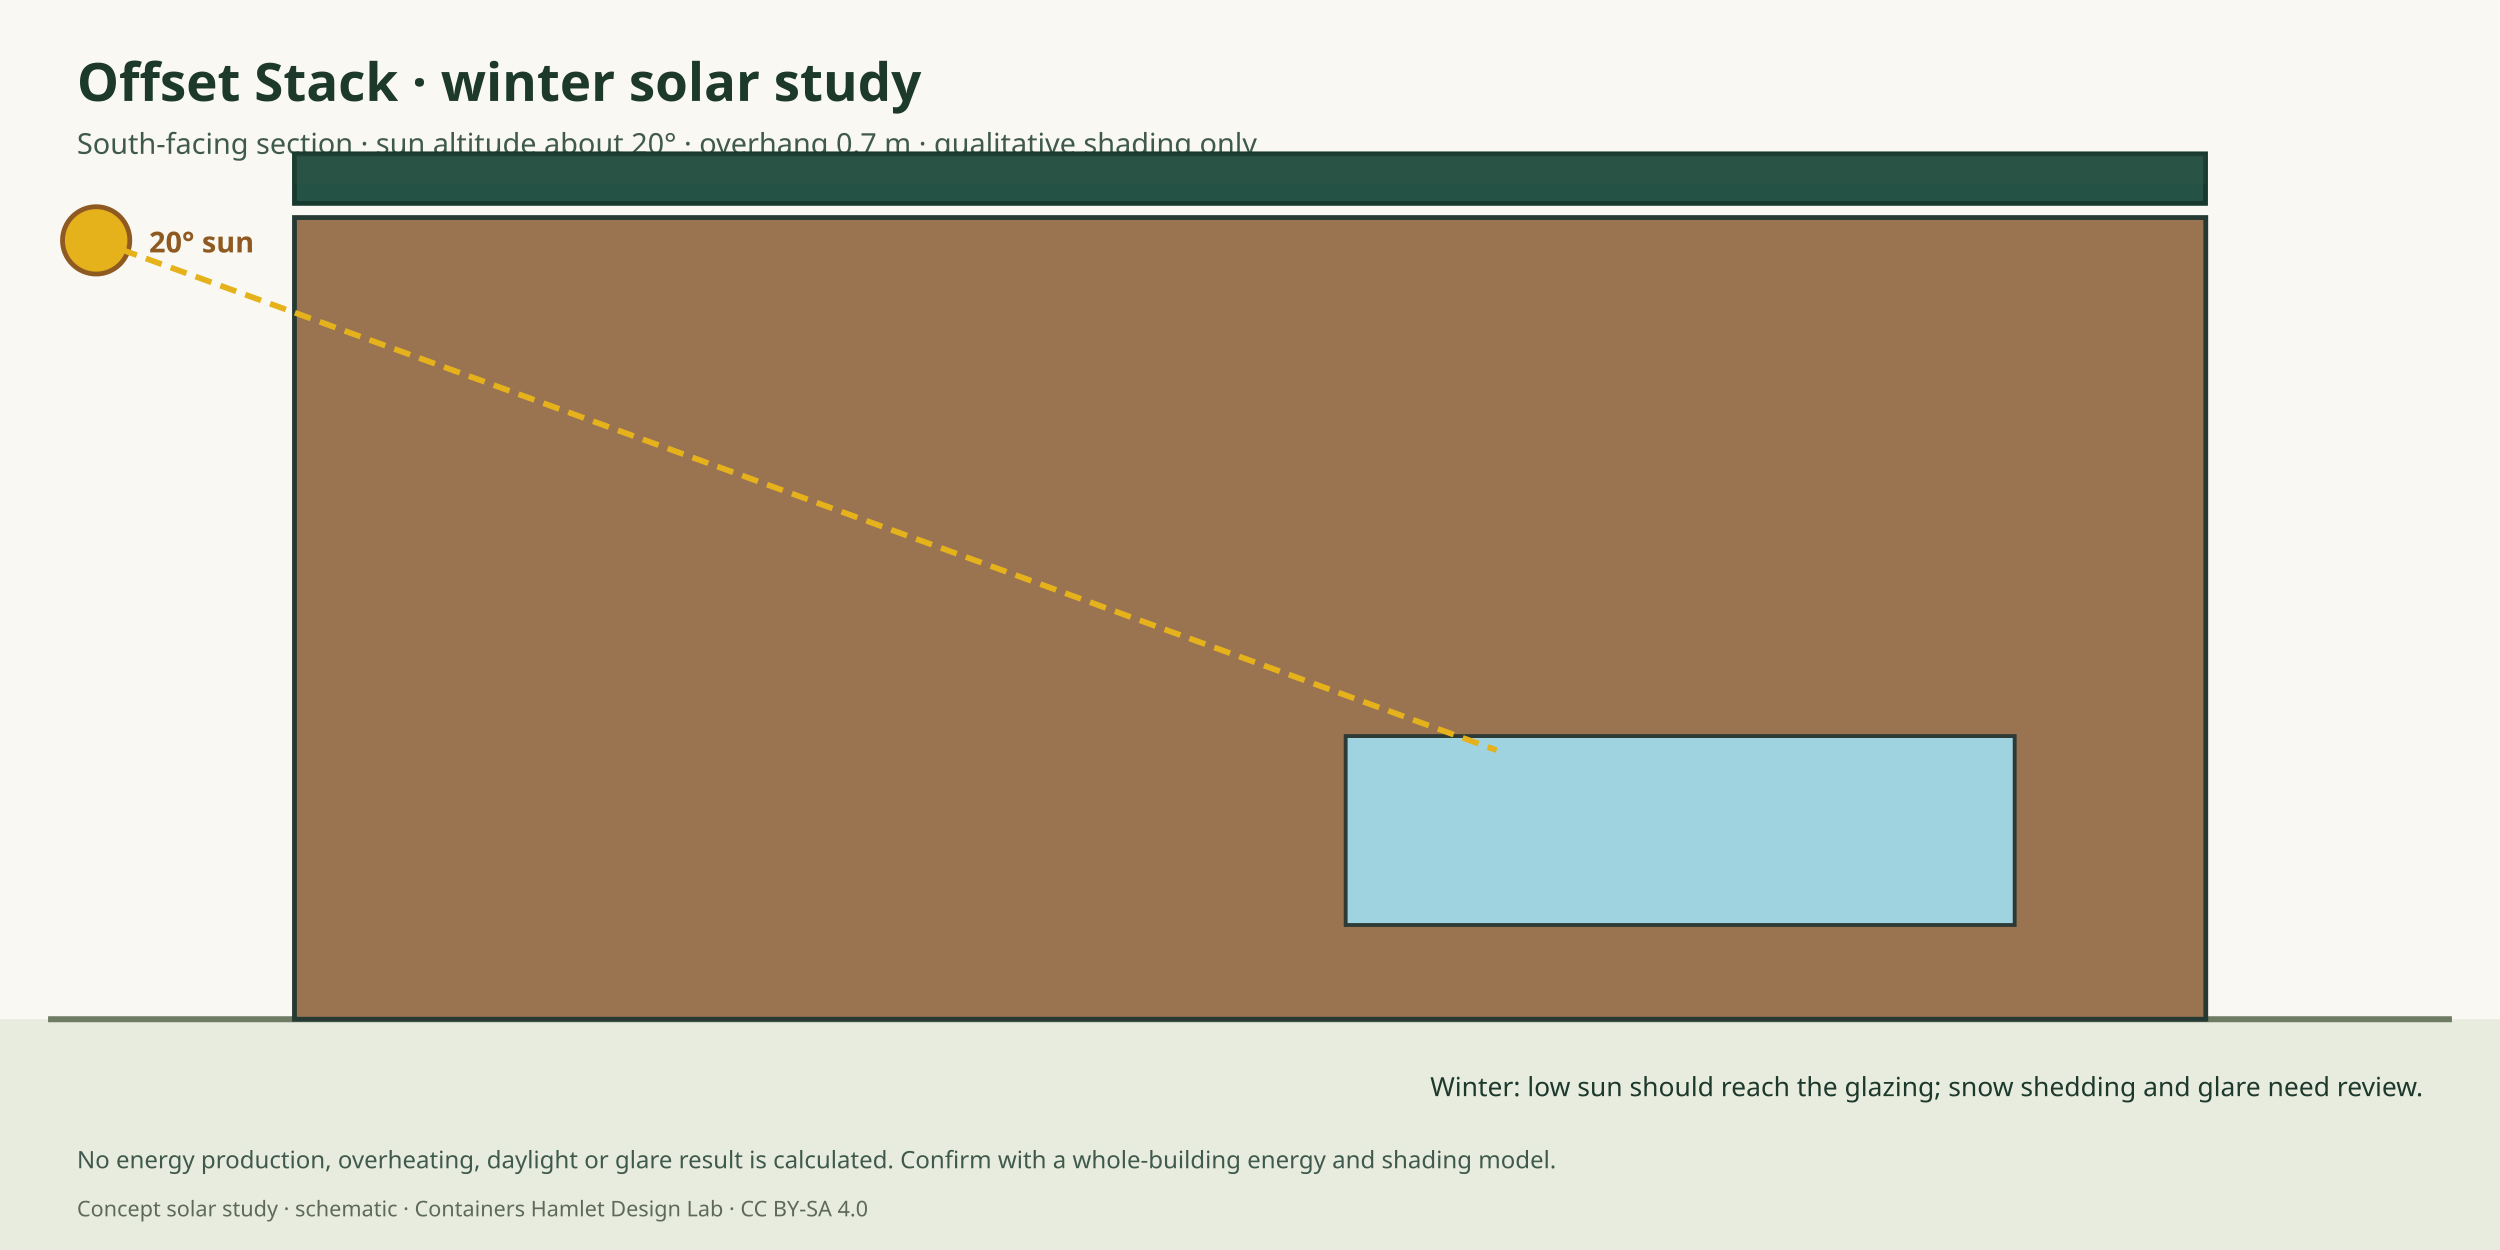
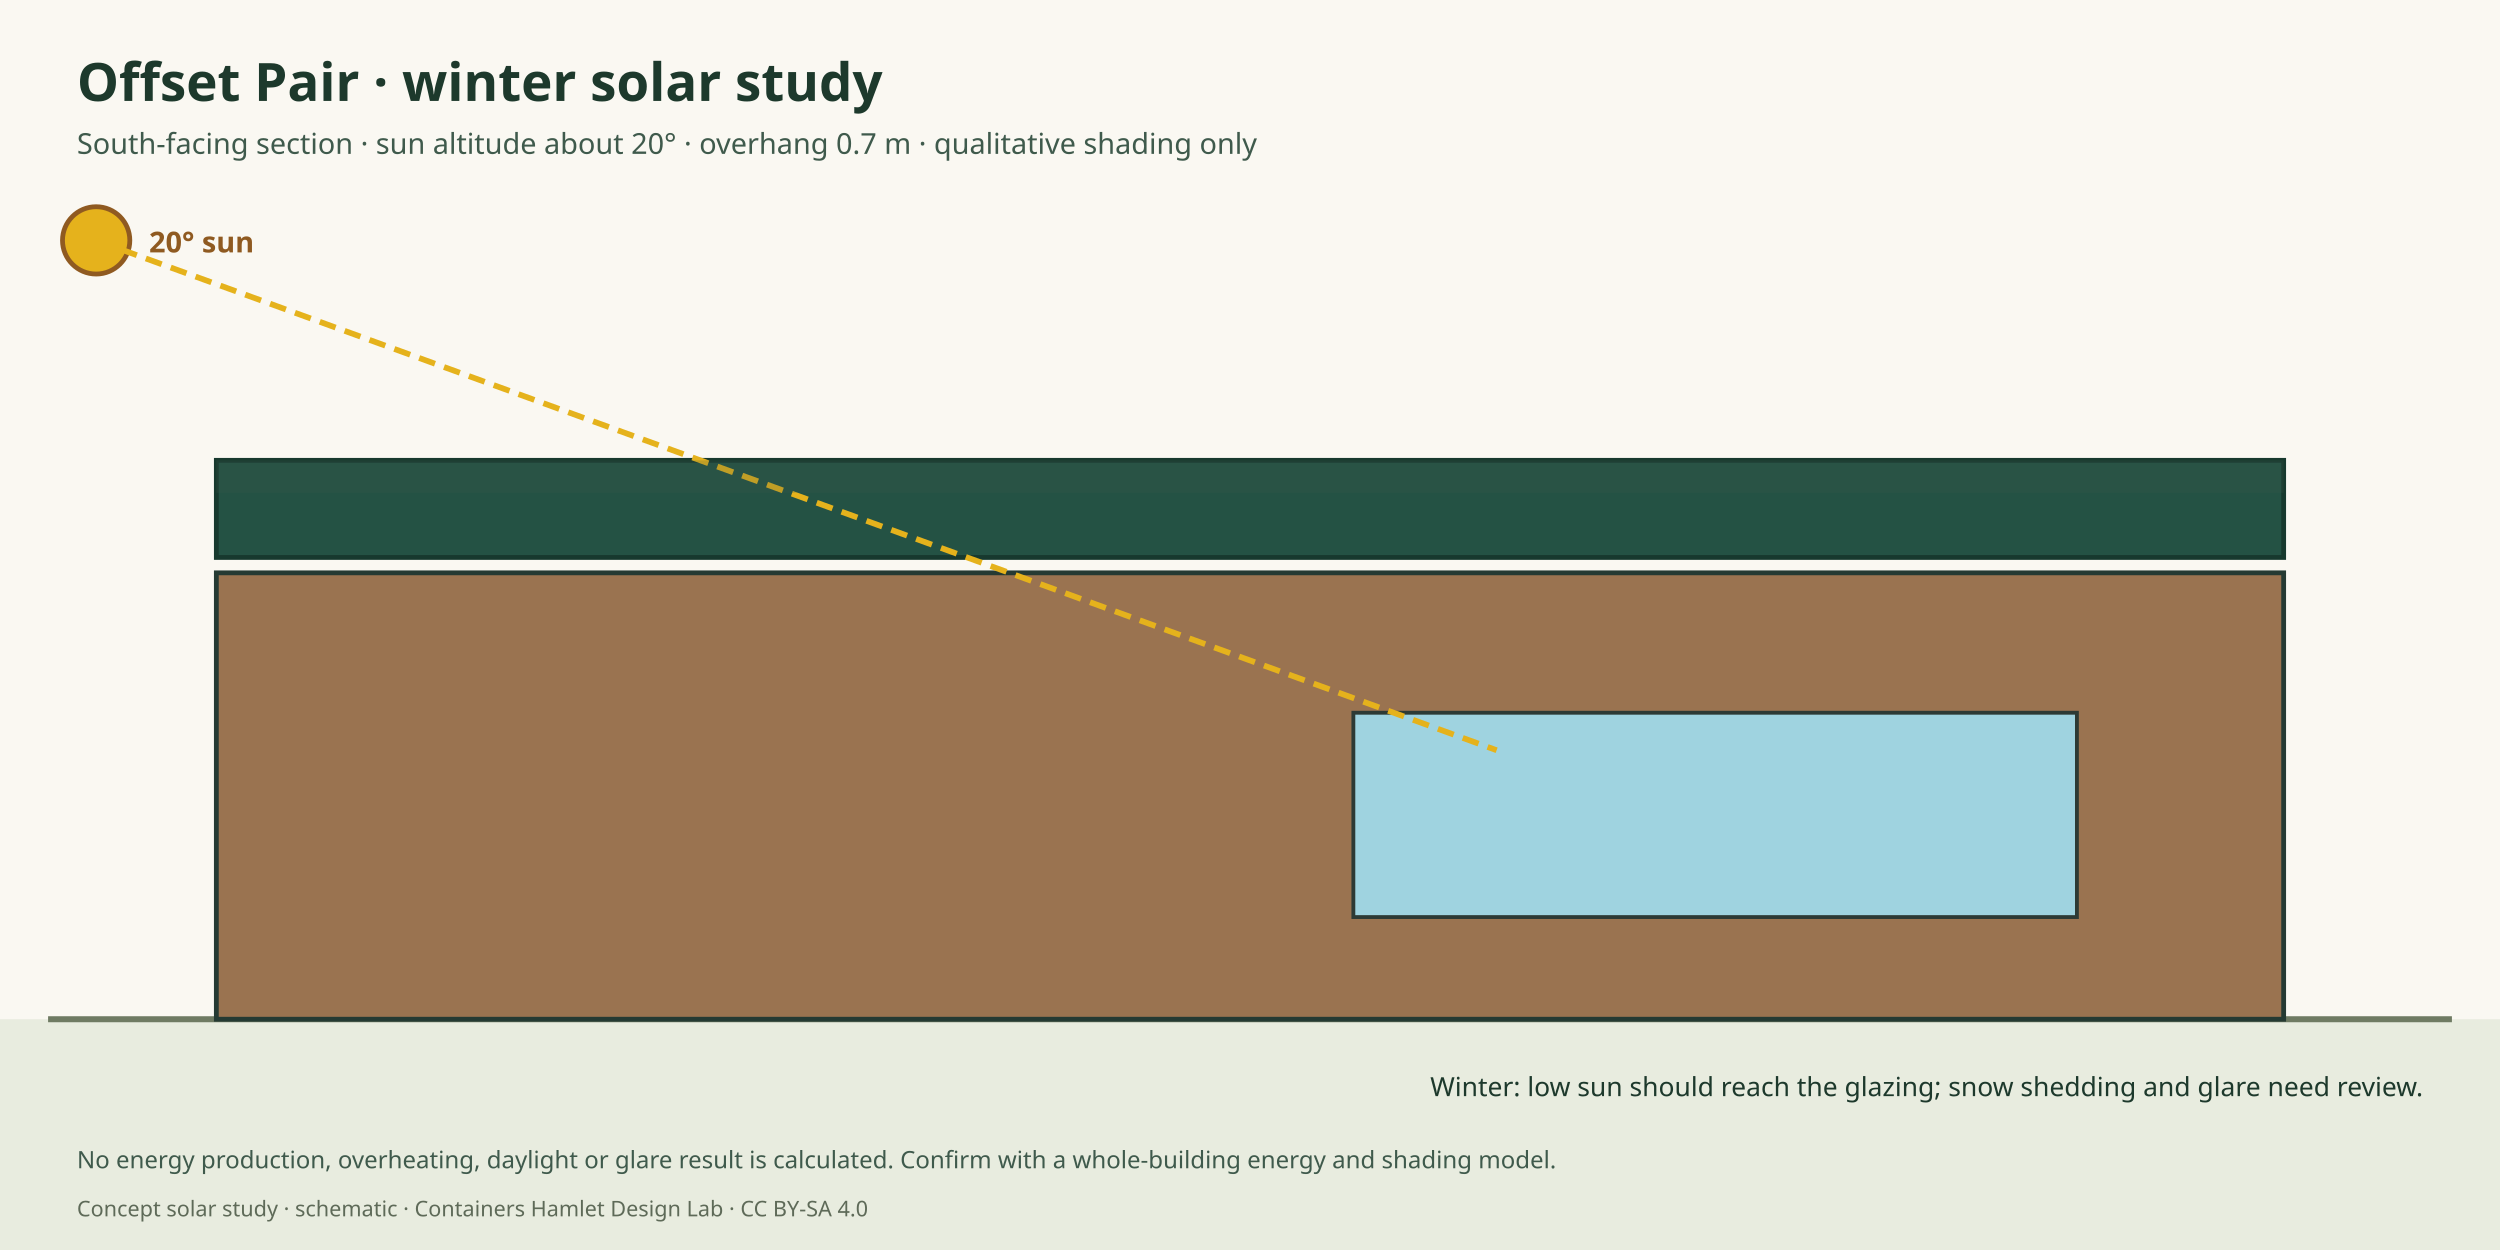
<svg xmlns="http://www.w3.org/2000/svg" viewBox="0 0 1040 520" role="img" aria-labelledby="concept-hamlet-offset-stack-solar-winter-t concept-hamlet-offset-stack-solar-winter-d">
  <rect width="1040" height="520" fill="#faf8f2" />
-   <text x="32" y="42" font-family="system-ui, sans-serif" font-size="22" font-weight="800" fill="#1d392c">Offset Stack · winter solar study</text>
+   <text x="32" y="42" font-family="system-ui, sans-serif" font-size="22" font-weight="800" fill="#1d392c">Offset Pair · winter solar study</text>
  <text x="32" y="64" font-family="system-ui, sans-serif" font-size="12" fill="#3f5a4c">South-facing section · sun altitude about 20° · overhang 0.7 m · qualitative shading only</text>
  <rect x="0" y="424" width="1040" height="96" fill="#e8ecdf" />
  <line x1="20" y1="424" x2="1020" y2="424" stroke="#6f7b63" stroke-width="2.5" />
-   <rect x="122.5" y="90.5" width="795.1" height="333.5" fill="#9a7350" stroke="#253a33" stroke-width="2" />
-   <rect x="559.8" y="306.2" width="278.3" height="78.6" fill="#9fd3e0" stroke="#2d3a35" stroke-width="1.6" />
-   <path d="M122.5 84.6L917.5 84.6L917.5 64L122.5 64Z" fill="#245244" stroke="#17392e" stroke-width="2" />
+   <rect x="90" y="238.3" width="860" height="185.7" fill="#9a7350" stroke="#253a33" stroke-width="2" />
+   <rect x="563" y="296.5" width="301" height="85" fill="#9fd3e0" stroke="#2d3a35" stroke-width="1.6" />
+   <path d="M90 231.9L950 231.9L950 191.5L90 191.5Z" fill="#245244" stroke="#17392e" stroke-width="2" />
  <circle cx="40" cy="100" r="14" fill="#e5b21c" stroke="#8f5a21" stroke-width="2" />
  <text x="62" y="105" font-family="system-ui, sans-serif" font-size="12" font-weight="800" fill="#8f5a21">20° sun</text>
  <line x1="40" y1="100" x2="622.6" y2="312.1" stroke="#e5b21c" stroke-width="2.4" stroke-dasharray="7 4" />
-   <rect x="122.5" y="64" width="795.1" height="12.5" fill="#3f5a4c" fill-opacity="0.22" />
+   <rect x="90" y="191.5" width="860" height="13.5" fill="#3f5a4c" fill-opacity="0.22" />
  <text x="1008" y="456" text-anchor="end" font-family="system-ui, sans-serif" font-size="11" fill="#1d392c">Winter: low sun should reach the glazing; snow shedding and glare need review.</text>
  <text x="32" y="486" font-family="system-ui, sans-serif" font-size="10" fill="#3f5a4c">No energy production, overheating, daylight or glare result is calculated. Confirm with a whole-building energy and shading model.</text>
  <text x="32" y="506" font-family="system-ui, sans-serif" font-size="9" fill="#5e6a58">Concept solar study · schematic · Containers Hamlet Design Lab · CC BY-SA 4.0</text>
</svg>
